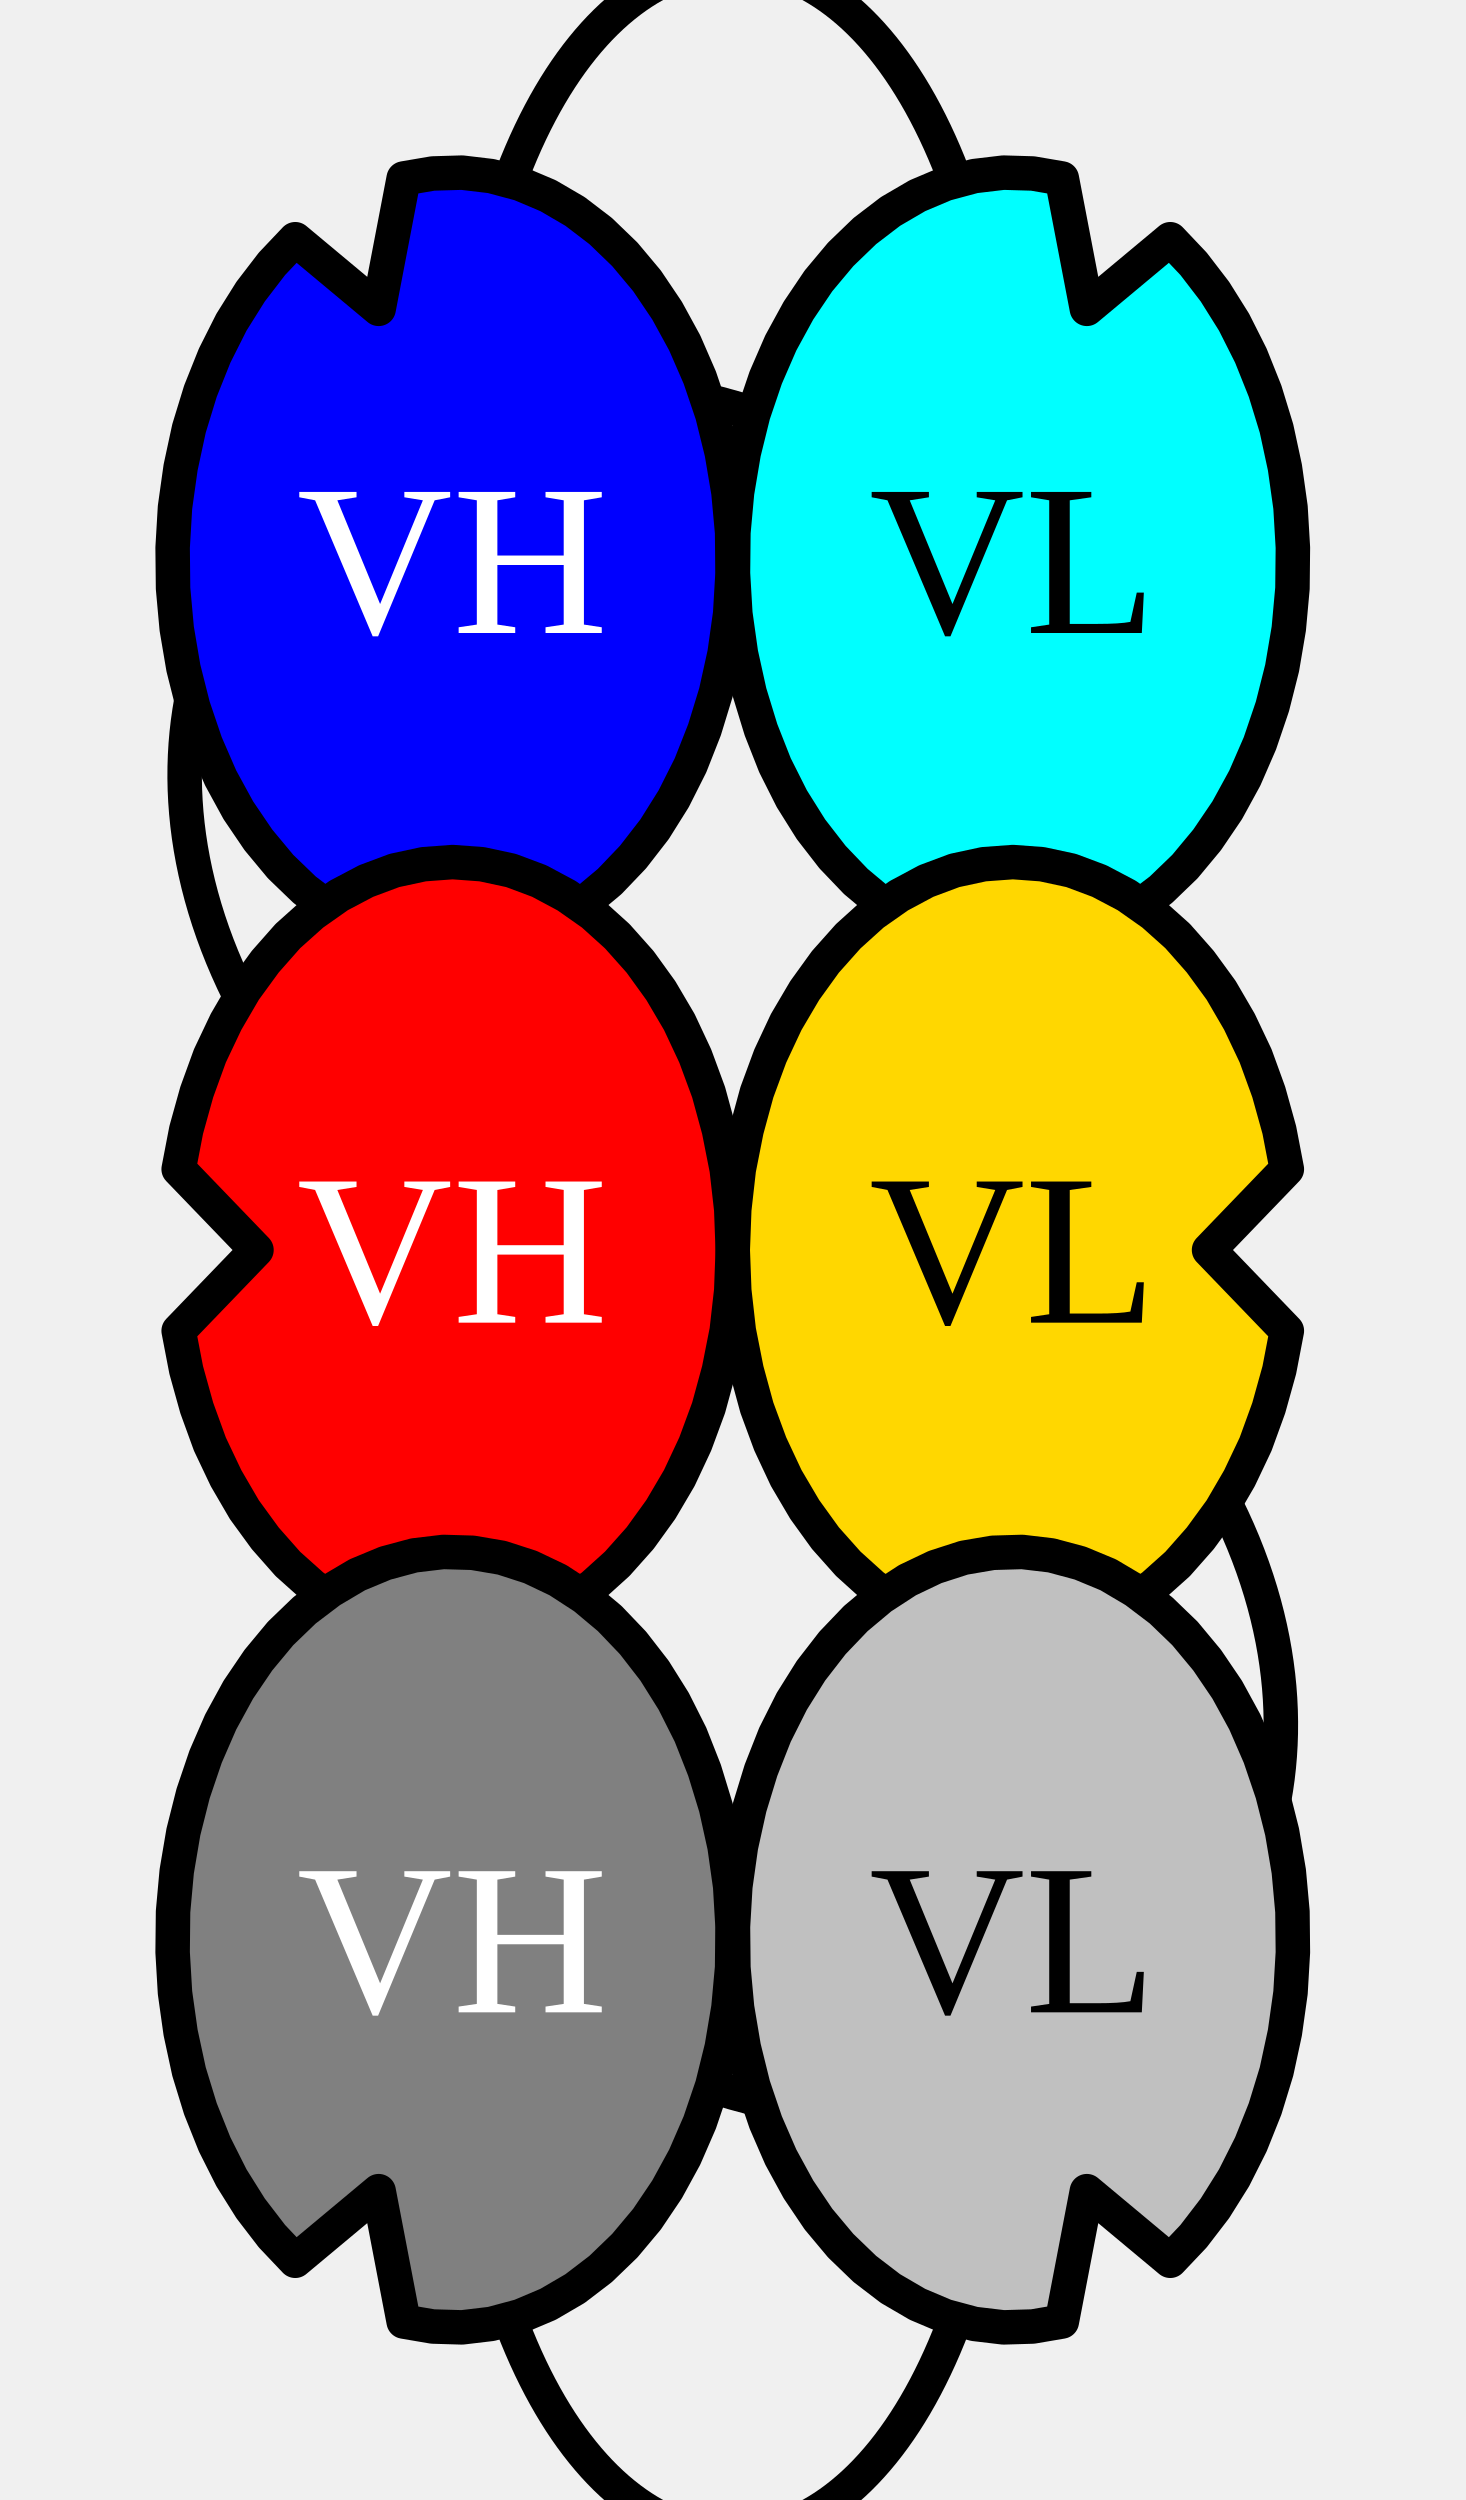
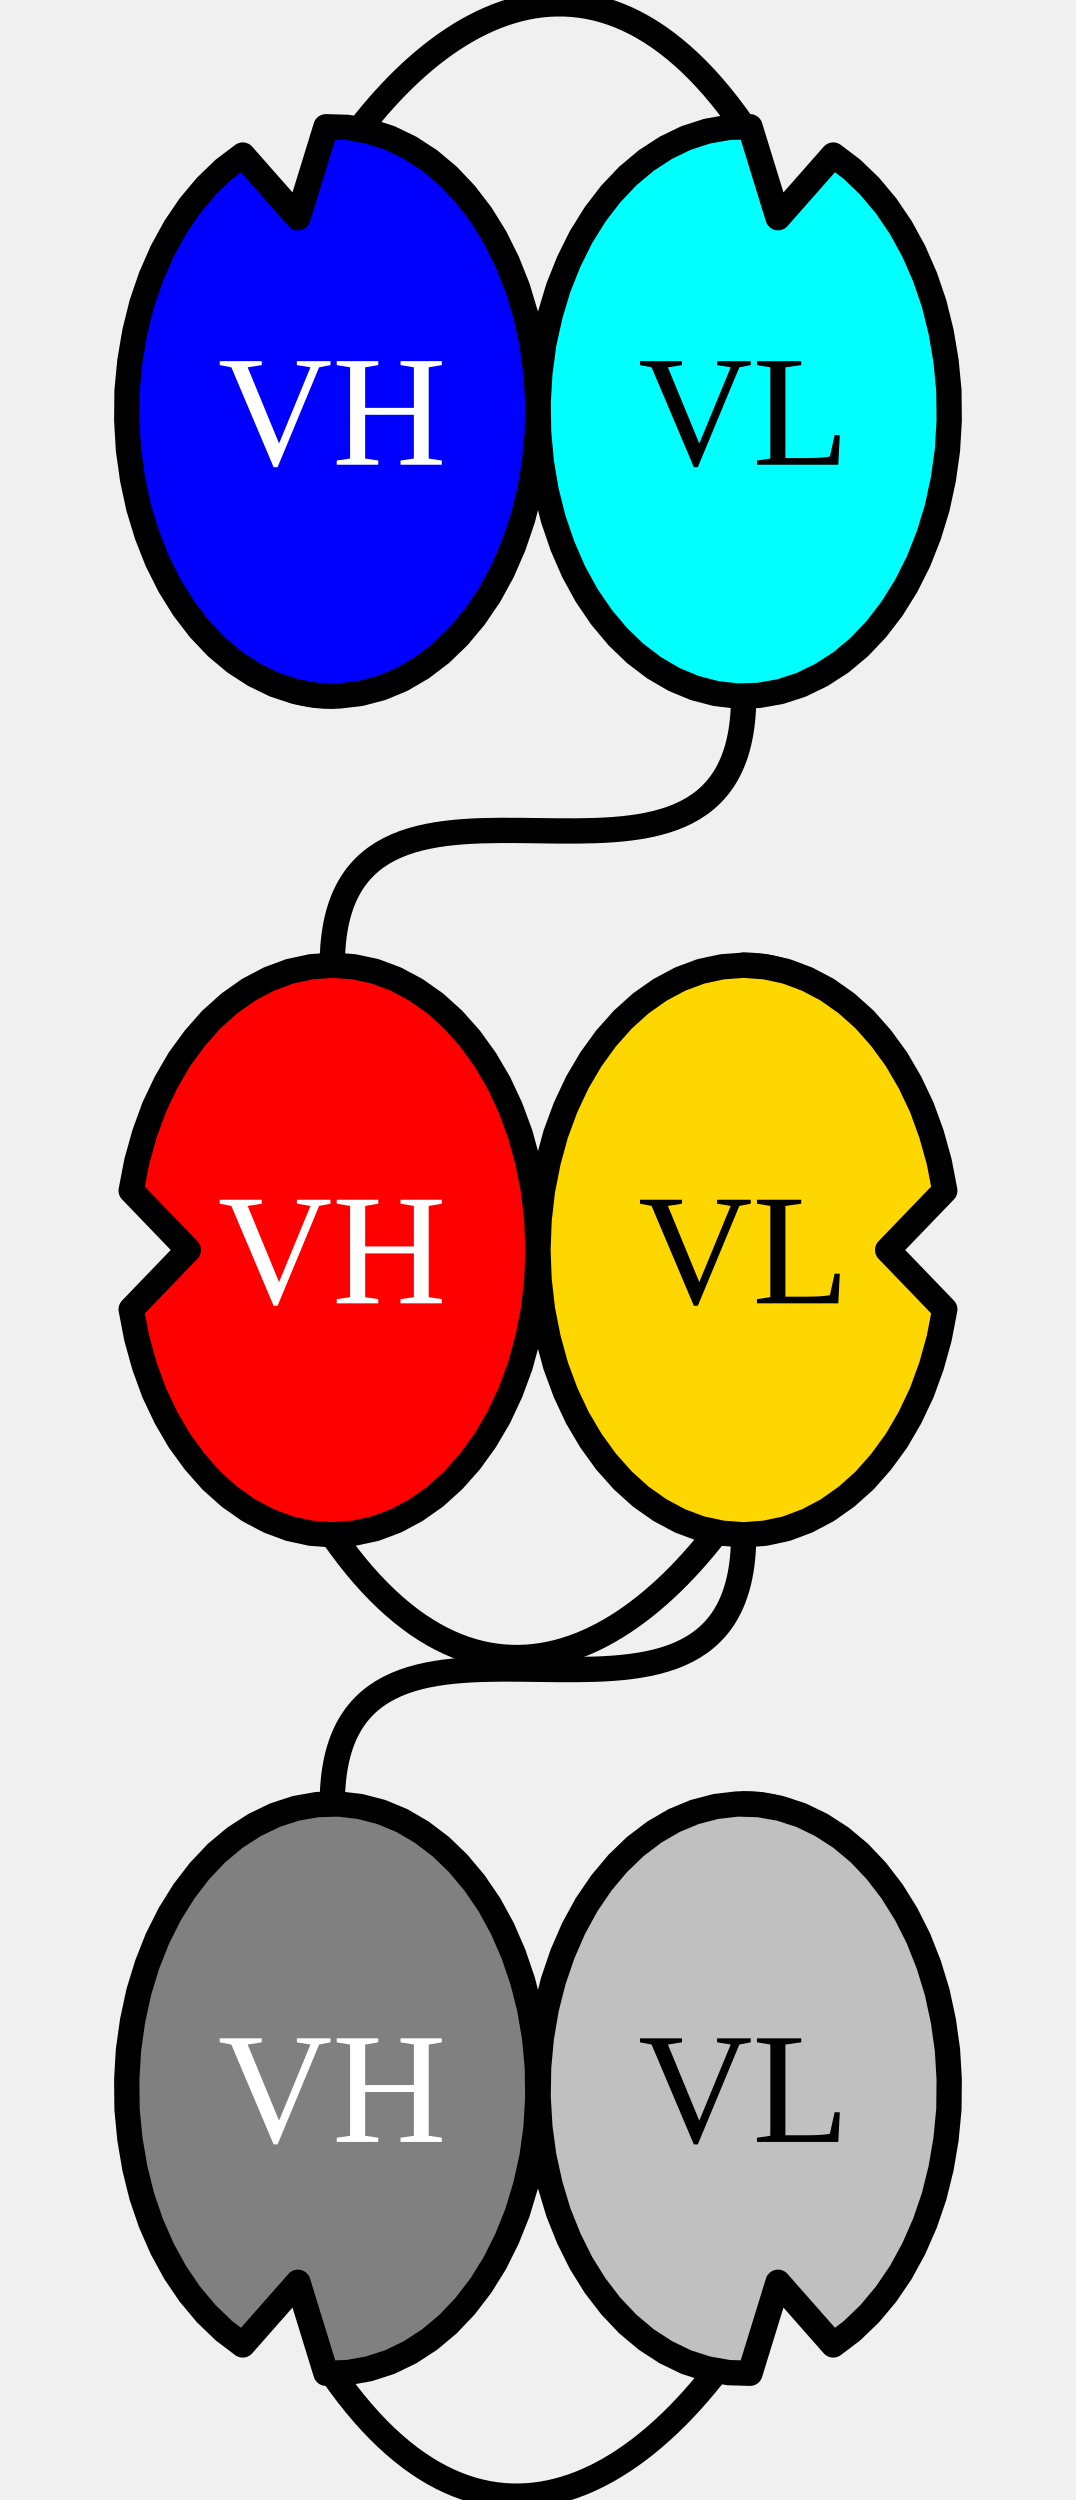
- <svg xmlns="http://www.w3.org/2000/svg" width="102" height="174" viewBox="0 0 102 174">
+ <svg xmlns="http://www.w3.org/2000/svg" width="102" height="237" viewBox="0 0 102 237">
  <g transform="translate(51,39) scale(1.5)">
-     <path d="M -13 0 C -13 -36.9 13 -36.9 13 0" fill="none" stroke="#000000" stroke-width="1.6" stroke-linecap="round" />
-     <path d="M 13 0 C -15.64 -23.27 -41.64 8.73 -13 32" fill="none" stroke="#000000" stroke-width="1.6" stroke-linecap="round" />
-     <path d="M -13 32 C -13 68.9 13 68.9 13 32" fill="none" stroke="#000000" stroke-width="1.6" stroke-linecap="round" />
-     <path d="M 13 32 C 41.64 55.27 15.64 87.27 -13 64" fill="none" stroke="#000000" stroke-width="1.6" stroke-linecap="round" />
-     <path d="M -13 64 C -13 100.9 13 100.9 13 64" fill="none" stroke="#000000" stroke-width="1.6" stroke-linecap="round" />
+     <path d="M -13 18 C -33.62 18.07 -7.62 -47.85 13 -18" fill="none" stroke="#000000" stroke-width="1.6" stroke-linecap="round" />
+     <path d="M 13 18 C 13 35.37 -13 17.63 -13 35" fill="none" stroke="#000000" stroke-width="1.6" stroke-linecap="round" />
+     <path d="M -13 71 C 7.62 100.85 33.62 34.93 13 35" fill="none" stroke="#000000" stroke-width="1.6" stroke-linecap="round" />
+     <path d="M 13 71 C 13 88.37 -13 70.63 -13 88" fill="none" stroke="#000000" stroke-width="1.6" stroke-linecap="round" />
+     <path d="M -13 124 C 7.62 153.85 33.62 87.93 13 88" fill="none" stroke="#000000" stroke-width="1.6" stroke-linecap="round" />
    <g transform="translate(-13,0) rotate(0)">
-       <path d="M -2.27 -17.72 L -0.92 -17.95 L 0.44 -17.99 L 1.79 -17.83 L 3.13 -17.47 L 4.43 -16.92 L 5.68 -16.19 L 6.87 -15.28 L 7.99 -14.2 L 9.02 -12.97 L 9.95 -11.59 L 10.77 -10.09 L 11.47 -8.48 L 12.05 -6.77 L 12.49 -4.99 L 12.8 -3.15 L 12.97 -1.29 L 12.99 0.6 L 12.88 2.47 L 12.62 4.32 L 12.22 6.13 L 11.69 7.86 L 11.04 9.51 L 10.26 11.06 L 9.37 12.48 L 8.37 13.77 L 7.29 14.9 L 6.12 15.88 L 4.89 16.68 L 3.61 17.29 L 2.28 17.72 L 0.93 17.95 L -0.43 17.99 L -1.78 17.83 L -3.12 17.47 L -4.42 16.93 L -5.67 16.19 L -6.87 15.28 L -7.98 14.21 L -9.01 12.97 L -9.94 11.6 L -10.76 10.1 L -11.46 8.49 L -12.04 6.78 L -12.49 5 L -12.8 3.17 L -12.97 1.3 L -12.99 -0.59 L -12.88 -2.46 L -12.62 -4.31 L -12.23 -6.12 L -11.7 -7.85 L -11.04 -9.5 L -10.26 -11.05 L -9.37 -12.47 L -8.38 -13.76 L -7.3 -14.9 L -3.43 -11.67 Z" fill="#0000FF" stroke="#000000" stroke-width="1.6" stroke-linejoin="round" />
+       <path d="M -0.4 -17.99 L 0.96 -17.95 L 2.31 -17.71 L 3.64 -17.28 L 4.92 -16.66 L 6.15 -15.86 L 7.32 -14.88 L 8.4 -13.74 L 9.39 -12.45 L 10.28 -11.02 L 11.05 -9.47 L 11.71 -7.82 L 12.23 -6.09 L 12.63 -4.28 L 12.88 -2.43 L 12.99 -0.55 L 12.96 1.33 L 12.79 3.2 L 12.48 5.03 L 12.03 6.81 L 11.45 8.51 L 10.75 10.12 L 9.93 11.62 L 8.99 13 L 7.96 14.23 L 6.85 15.3 L 5.65 16.21 L 4.4 16.94 L 3.1 17.48 L 1.76 17.83 L 0.4 17.99 L -0.96 17.95 L -2.31 17.71 L -3.63 17.28 L -4.91 16.66 L -6.15 15.86 L -7.31 14.89 L -8.39 13.75 L -9.38 12.46 L -10.27 11.03 L -11.05 9.48 L -11.7 7.83 L -12.23 6.1 L -12.62 4.29 L -12.88 2.44 L -12.99 0.57 L -12.97 -1.32 L -12.79 -3.19 L -12.48 -5.02 L -12.04 -6.8 L -11.46 -8.5 L -10.75 -10.12 L -9.93 -11.62 L -9 -12.99 L -7.97 -14.22 L -6.85 -15.3 L -5.66 -16.2 L -2.17 -12.24 Z" fill="#0000FF" stroke="#000000" stroke-width="1.6" stroke-linejoin="round" />
      <text x="0" y="0" font-size="10" font-family="'Times New Roman', Times, serif" fill="#FFFFFF" text-anchor="middle" dominant-baseline="central" transform="rotate(0 0 0)">VH</text>
    </g>
    <g transform="translate(13,0) rotate(0)">
-       <path d="M 7.3 -14.9 L 8.38 -13.76 L 9.37 -12.47 L 10.26 -11.05 L 11.04 -9.5 L 11.7 -7.85 L 12.23 -6.12 L 12.62 -4.31 L 12.88 -2.46 L 12.99 -0.59 L 12.97 1.3 L 12.8 3.17 L 12.49 5 L 12.04 6.78 L 11.46 8.49 L 10.76 10.1 L 9.94 11.6 L 9.01 12.97 L 7.98 14.21 L 6.87 15.28 L 5.67 16.19 L 4.42 16.93 L 3.12 17.47 L 1.78 17.83 L 0.43 17.99 L -0.93 17.95 L -2.28 17.72 L -3.61 17.29 L -4.89 16.68 L -6.12 15.88 L -7.29 14.9 L -8.37 13.77 L -9.37 12.48 L -10.26 11.06 L -11.04 9.51 L -11.69 7.86 L -12.22 6.13 L -12.62 4.32 L -12.88 2.47 L -12.99 0.6 L -12.97 -1.29 L -12.8 -3.15 L -12.49 -4.99 L -12.05 -6.77 L -11.47 -8.48 L -10.77 -10.09 L -9.95 -11.59 L -9.02 -12.97 L -7.99 -14.2 L -6.87 -15.28 L -5.68 -16.19 L -4.43 -16.92 L -3.13 -17.47 L -1.79 -17.83 L -0.44 -17.99 L 0.92 -17.95 L 2.27 -17.72 L 3.43 -11.67 Z" fill="#00FFFF" stroke="#000000" stroke-width="1.6" stroke-linejoin="round" />
+       <path d="M 5.66 -16.2 L 6.85 -15.3 L 7.97 -14.22 L 9 -12.99 L 9.93 -11.62 L 10.75 -10.12 L 11.46 -8.5 L 12.04 -6.8 L 12.48 -5.02 L 12.79 -3.19 L 12.97 -1.32 L 12.99 0.57 L 12.88 2.44 L 12.62 4.29 L 12.23 6.1 L 11.7 7.83 L 11.05 9.48 L 10.27 11.03 L 9.38 12.46 L 8.39 13.75 L 7.31 14.89 L 6.15 15.86 L 4.91 16.66 L 3.63 17.28 L 2.31 17.71 L 0.96 17.95 L -0.4 17.99 L -1.76 17.83 L -3.1 17.48 L -4.4 16.94 L -5.65 16.21 L -6.85 15.3 L -7.96 14.23 L -8.99 13 L -9.93 11.62 L -10.75 10.12 L -11.45 8.51 L -12.03 6.81 L -12.48 5.03 L -12.79 3.2 L -12.96 1.33 L -12.99 -0.55 L -12.88 -2.43 L -12.63 -4.28 L -12.23 -6.09 L -11.71 -7.82 L -11.05 -9.47 L -10.28 -11.02 L -9.39 -12.45 L -8.4 -13.74 L -7.32 -14.88 L -6.15 -15.86 L -4.92 -16.66 L -3.64 -17.28 L -2.31 -17.71 L -0.96 -17.95 L 0.4 -17.99 L 2.17 -12.24 Z" fill="#00FFFF" stroke="#000000" stroke-width="1.6" stroke-linejoin="round" />
      <text x="0" y="0" font-size="10" font-family="'Times New Roman', Times, serif" fill="#000000" text-anchor="middle" dominant-baseline="central" transform="rotate(0 0 0)">VL</text>
    </g>
-     <g transform="translate(-13,32) rotate(0)">
+     <g transform="translate(-13,53) rotate(0)">
      <path d="M -12.71 -3.75 L -12.36 -5.57 L -11.87 -7.33 L -11.26 -9.01 L -10.51 -10.59 L -9.66 -12.05 L -8.69 -13.38 L -7.64 -14.57 L -6.5 -15.59 L -5.28 -16.45 L -4.01 -17.12 L -2.7 -17.61 L -1.35 -17.9 L 0 -18 L 1.36 -17.9 L 2.71 -17.61 L 4.02 -17.12 L 5.29 -16.44 L 6.5 -15.59 L 7.64 -14.56 L 8.7 -13.37 L 9.66 -12.04 L 10.52 -10.58 L 11.26 -9 L 11.88 -7.32 L 12.36 -5.56 L 12.72 -3.74 L 12.93 -1.88 L 13 0 L 12.93 1.88 L 12.72 3.74 L 12.36 5.56 L 11.88 7.32 L 11.26 9 L 10.52 10.58 L 9.66 12.04 L 8.7 13.37 L 7.64 14.56 L 6.5 15.59 L 5.29 16.44 L 4.02 17.12 L 2.71 17.61 L 1.36 17.9 L 0 18 L -1.35 17.9 L -2.7 17.61 L -4.01 17.12 L -5.28 16.45 L -6.5 15.59 L -7.64 14.57 L -8.69 13.38 L -9.66 12.05 L -10.51 10.59 L -11.26 9.01 L -11.87 7.33 L -12.36 5.57 L -12.71 3.75 L -9.1 0 Z" fill="#FF0000" stroke="#000000" stroke-width="1.6" stroke-linejoin="round" />
      <text x="0" y="0" font-size="10" font-family="'Times New Roman', Times, serif" fill="#FFFFFF" text-anchor="middle" dominant-baseline="central" transform="rotate(0 0 0)">VH</text>
    </g>
-     <g transform="translate(13,32) rotate(0)">
+     <g transform="translate(13,53) rotate(0)">
      <path d="M 12.71 3.75 L 12.36 5.57 L 11.87 7.33 L 11.26 9.01 L 10.51 10.59 L 9.66 12.05 L 8.69 13.38 L 7.64 14.57 L 6.5 15.59 L 5.28 16.45 L 4.01 17.12 L 2.7 17.61 L 1.35 17.9 L 0 18 L -1.36 17.9 L -2.71 17.61 L -4.02 17.12 L -5.29 16.44 L -6.5 15.59 L -7.64 14.56 L -8.7 13.37 L -9.66 12.04 L -10.52 10.58 L -11.26 9 L -11.88 7.32 L -12.36 5.56 L -12.72 3.74 L -12.93 1.88 L -13 0 L -12.93 -1.88 L -12.72 -3.74 L -12.36 -5.56 L -11.88 -7.32 L -11.26 -9 L -10.52 -10.58 L -9.66 -12.04 L -8.7 -13.37 L -7.64 -14.56 L -6.5 -15.59 L -5.29 -16.44 L -4.02 -17.12 L -2.71 -17.61 L -1.36 -17.9 L 0 -18 L 1.35 -17.9 L 2.7 -17.61 L 4.01 -17.12 L 5.28 -16.45 L 6.5 -15.59 L 7.64 -14.57 L 8.69 -13.38 L 9.66 -12.05 L 10.51 -10.59 L 11.26 -9.01 L 11.87 -7.33 L 12.36 -5.57 L 12.71 -3.75 L 9.1 0 Z" fill="#FFD700" stroke="#000000" stroke-width="1.6" stroke-linejoin="round" />
      <text x="0" y="0" font-size="10" font-family="'Times New Roman', Times, serif" fill="#000000" text-anchor="middle" dominant-baseline="central" transform="rotate(0 0 0)">VL</text>
    </g>
-     <g transform="translate(-13,64) rotate(0)">
-       <path d="M -7.3 14.9 L -8.38 13.76 L -9.37 12.47 L -10.26 11.05 L -11.04 9.5 L -11.7 7.85 L -12.23 6.12 L -12.62 4.31 L -12.88 2.46 L -12.99 0.59 L -12.97 -1.3 L -12.8 -3.17 L -12.49 -5 L -12.04 -6.78 L -11.46 -8.49 L -10.76 -10.1 L -9.94 -11.6 L -9.01 -12.97 L -7.98 -14.21 L -6.87 -15.28 L -5.67 -16.19 L -4.42 -16.93 L -3.12 -17.47 L -1.78 -17.83 L -0.43 -17.99 L 0.93 -17.95 L 2.28 -17.72 L 3.61 -17.29 L 4.89 -16.68 L 6.12 -15.88 L 7.29 -14.9 L 8.37 -13.77 L 9.37 -12.48 L 10.26 -11.06 L 11.04 -9.51 L 11.69 -7.86 L 12.22 -6.13 L 12.62 -4.32 L 12.88 -2.47 L 12.99 -0.6 L 12.97 1.29 L 12.8 3.15 L 12.49 4.99 L 12.05 6.77 L 11.47 8.48 L 10.77 10.09 L 9.95 11.59 L 9.02 12.97 L 7.99 14.2 L 6.87 15.28 L 5.68 16.19 L 4.43 16.92 L 3.13 17.47 L 1.79 17.83 L 0.44 17.99 L -0.92 17.95 L -2.27 17.72 L -3.43 11.67 Z" fill="#808080" stroke="#000000" stroke-width="1.6" stroke-linejoin="round" />
+     <g transform="translate(-13,106) rotate(0)">
+       <path d="M -5.66 16.2 L -6.85 15.3 L -7.97 14.22 L -9 12.99 L -9.93 11.62 L -10.75 10.12 L -11.46 8.5 L -12.04 6.8 L -12.48 5.02 L -12.79 3.19 L -12.97 1.32 L -12.99 -0.57 L -12.88 -2.44 L -12.62 -4.29 L -12.23 -6.1 L -11.7 -7.83 L -11.05 -9.48 L -10.27 -11.03 L -9.38 -12.46 L -8.39 -13.75 L -7.31 -14.89 L -6.15 -15.86 L -4.91 -16.66 L -3.63 -17.28 L -2.31 -17.71 L -0.96 -17.95 L 0.4 -17.99 L 1.76 -17.83 L 3.1 -17.48 L 4.4 -16.94 L 5.65 -16.21 L 6.85 -15.3 L 7.96 -14.23 L 8.99 -13 L 9.93 -11.62 L 10.75 -10.12 L 11.45 -8.51 L 12.03 -6.81 L 12.48 -5.03 L 12.79 -3.2 L 12.96 -1.33 L 12.99 0.55 L 12.88 2.43 L 12.63 4.28 L 12.23 6.09 L 11.71 7.82 L 11.05 9.47 L 10.28 11.02 L 9.39 12.45 L 8.4 13.74 L 7.32 14.88 L 6.15 15.86 L 4.92 16.66 L 3.64 17.28 L 2.31 17.71 L 0.96 17.95 L -0.4 17.99 L -2.17 12.24 Z" fill="#808080" stroke="#000000" stroke-width="1.6" stroke-linejoin="round" />
      <text x="0" y="0" font-size="10" font-family="'Times New Roman', Times, serif" fill="#FFFFFF" text-anchor="middle" dominant-baseline="central" transform="rotate(0 0 0)">VH</text>
    </g>
-     <g transform="translate(13,64) rotate(0)">
-       <path d="M 2.27 17.72 L 0.92 17.95 L -0.44 17.99 L -1.79 17.83 L -3.13 17.47 L -4.43 16.92 L -5.68 16.19 L -6.87 15.28 L -7.99 14.2 L -9.02 12.97 L -9.95 11.59 L -10.77 10.09 L -11.47 8.48 L -12.05 6.77 L -12.49 4.99 L -12.8 3.15 L -12.97 1.29 L -12.99 -0.6 L -12.88 -2.47 L -12.62 -4.32 L -12.22 -6.13 L -11.69 -7.86 L -11.04 -9.51 L -10.26 -11.06 L -9.37 -12.48 L -8.37 -13.77 L -7.29 -14.9 L -6.12 -15.88 L -4.89 -16.68 L -3.61 -17.29 L -2.28 -17.72 L -0.93 -17.95 L 0.43 -17.99 L 1.78 -17.83 L 3.12 -17.47 L 4.42 -16.93 L 5.67 -16.19 L 6.87 -15.28 L 7.98 -14.21 L 9.01 -12.97 L 9.94 -11.6 L 10.76 -10.1 L 11.46 -8.49 L 12.04 -6.78 L 12.49 -5 L 12.8 -3.17 L 12.97 -1.3 L 12.99 0.59 L 12.88 2.46 L 12.62 4.31 L 12.23 6.12 L 11.7 7.85 L 11.04 9.5 L 10.26 11.05 L 9.37 12.47 L 8.38 13.76 L 7.3 14.9 L 3.43 11.67 Z" fill="#C0C0C0" stroke="#000000" stroke-width="1.6" stroke-linejoin="round" />
+     <g transform="translate(13,106) rotate(0)">
+       <path d="M 0.4 17.99 L -0.96 17.95 L -2.31 17.71 L -3.64 17.28 L -4.92 16.66 L -6.15 15.86 L -7.32 14.88 L -8.4 13.74 L -9.39 12.45 L -10.28 11.02 L -11.05 9.47 L -11.71 7.82 L -12.23 6.09 L -12.63 4.28 L -12.88 2.43 L -12.99 0.55 L -12.96 -1.33 L -12.79 -3.2 L -12.48 -5.03 L -12.03 -6.81 L -11.45 -8.51 L -10.75 -10.12 L -9.93 -11.62 L -8.99 -13 L -7.96 -14.23 L -6.85 -15.3 L -5.65 -16.21 L -4.4 -16.94 L -3.1 -17.48 L -1.76 -17.83 L -0.4 -17.99 L 0.96 -17.95 L 2.31 -17.71 L 3.63 -17.28 L 4.91 -16.66 L 6.15 -15.86 L 7.31 -14.89 L 8.39 -13.75 L 9.38 -12.46 L 10.27 -11.03 L 11.05 -9.48 L 11.7 -7.83 L 12.23 -6.1 L 12.62 -4.29 L 12.88 -2.44 L 12.99 -0.57 L 12.97 1.32 L 12.79 3.19 L 12.48 5.02 L 12.04 6.8 L 11.46 8.5 L 10.75 10.12 L 9.93 11.62 L 9 12.99 L 7.97 14.22 L 6.85 15.3 L 5.66 16.2 L 2.17 12.24 Z" fill="#C0C0C0" stroke="#000000" stroke-width="1.6" stroke-linejoin="round" />
      <text x="0" y="0" font-size="10" font-family="'Times New Roman', Times, serif" fill="#000000" text-anchor="middle" dominant-baseline="central" transform="rotate(0 0 0)">VL</text>
    </g>
  </g>
</svg>
